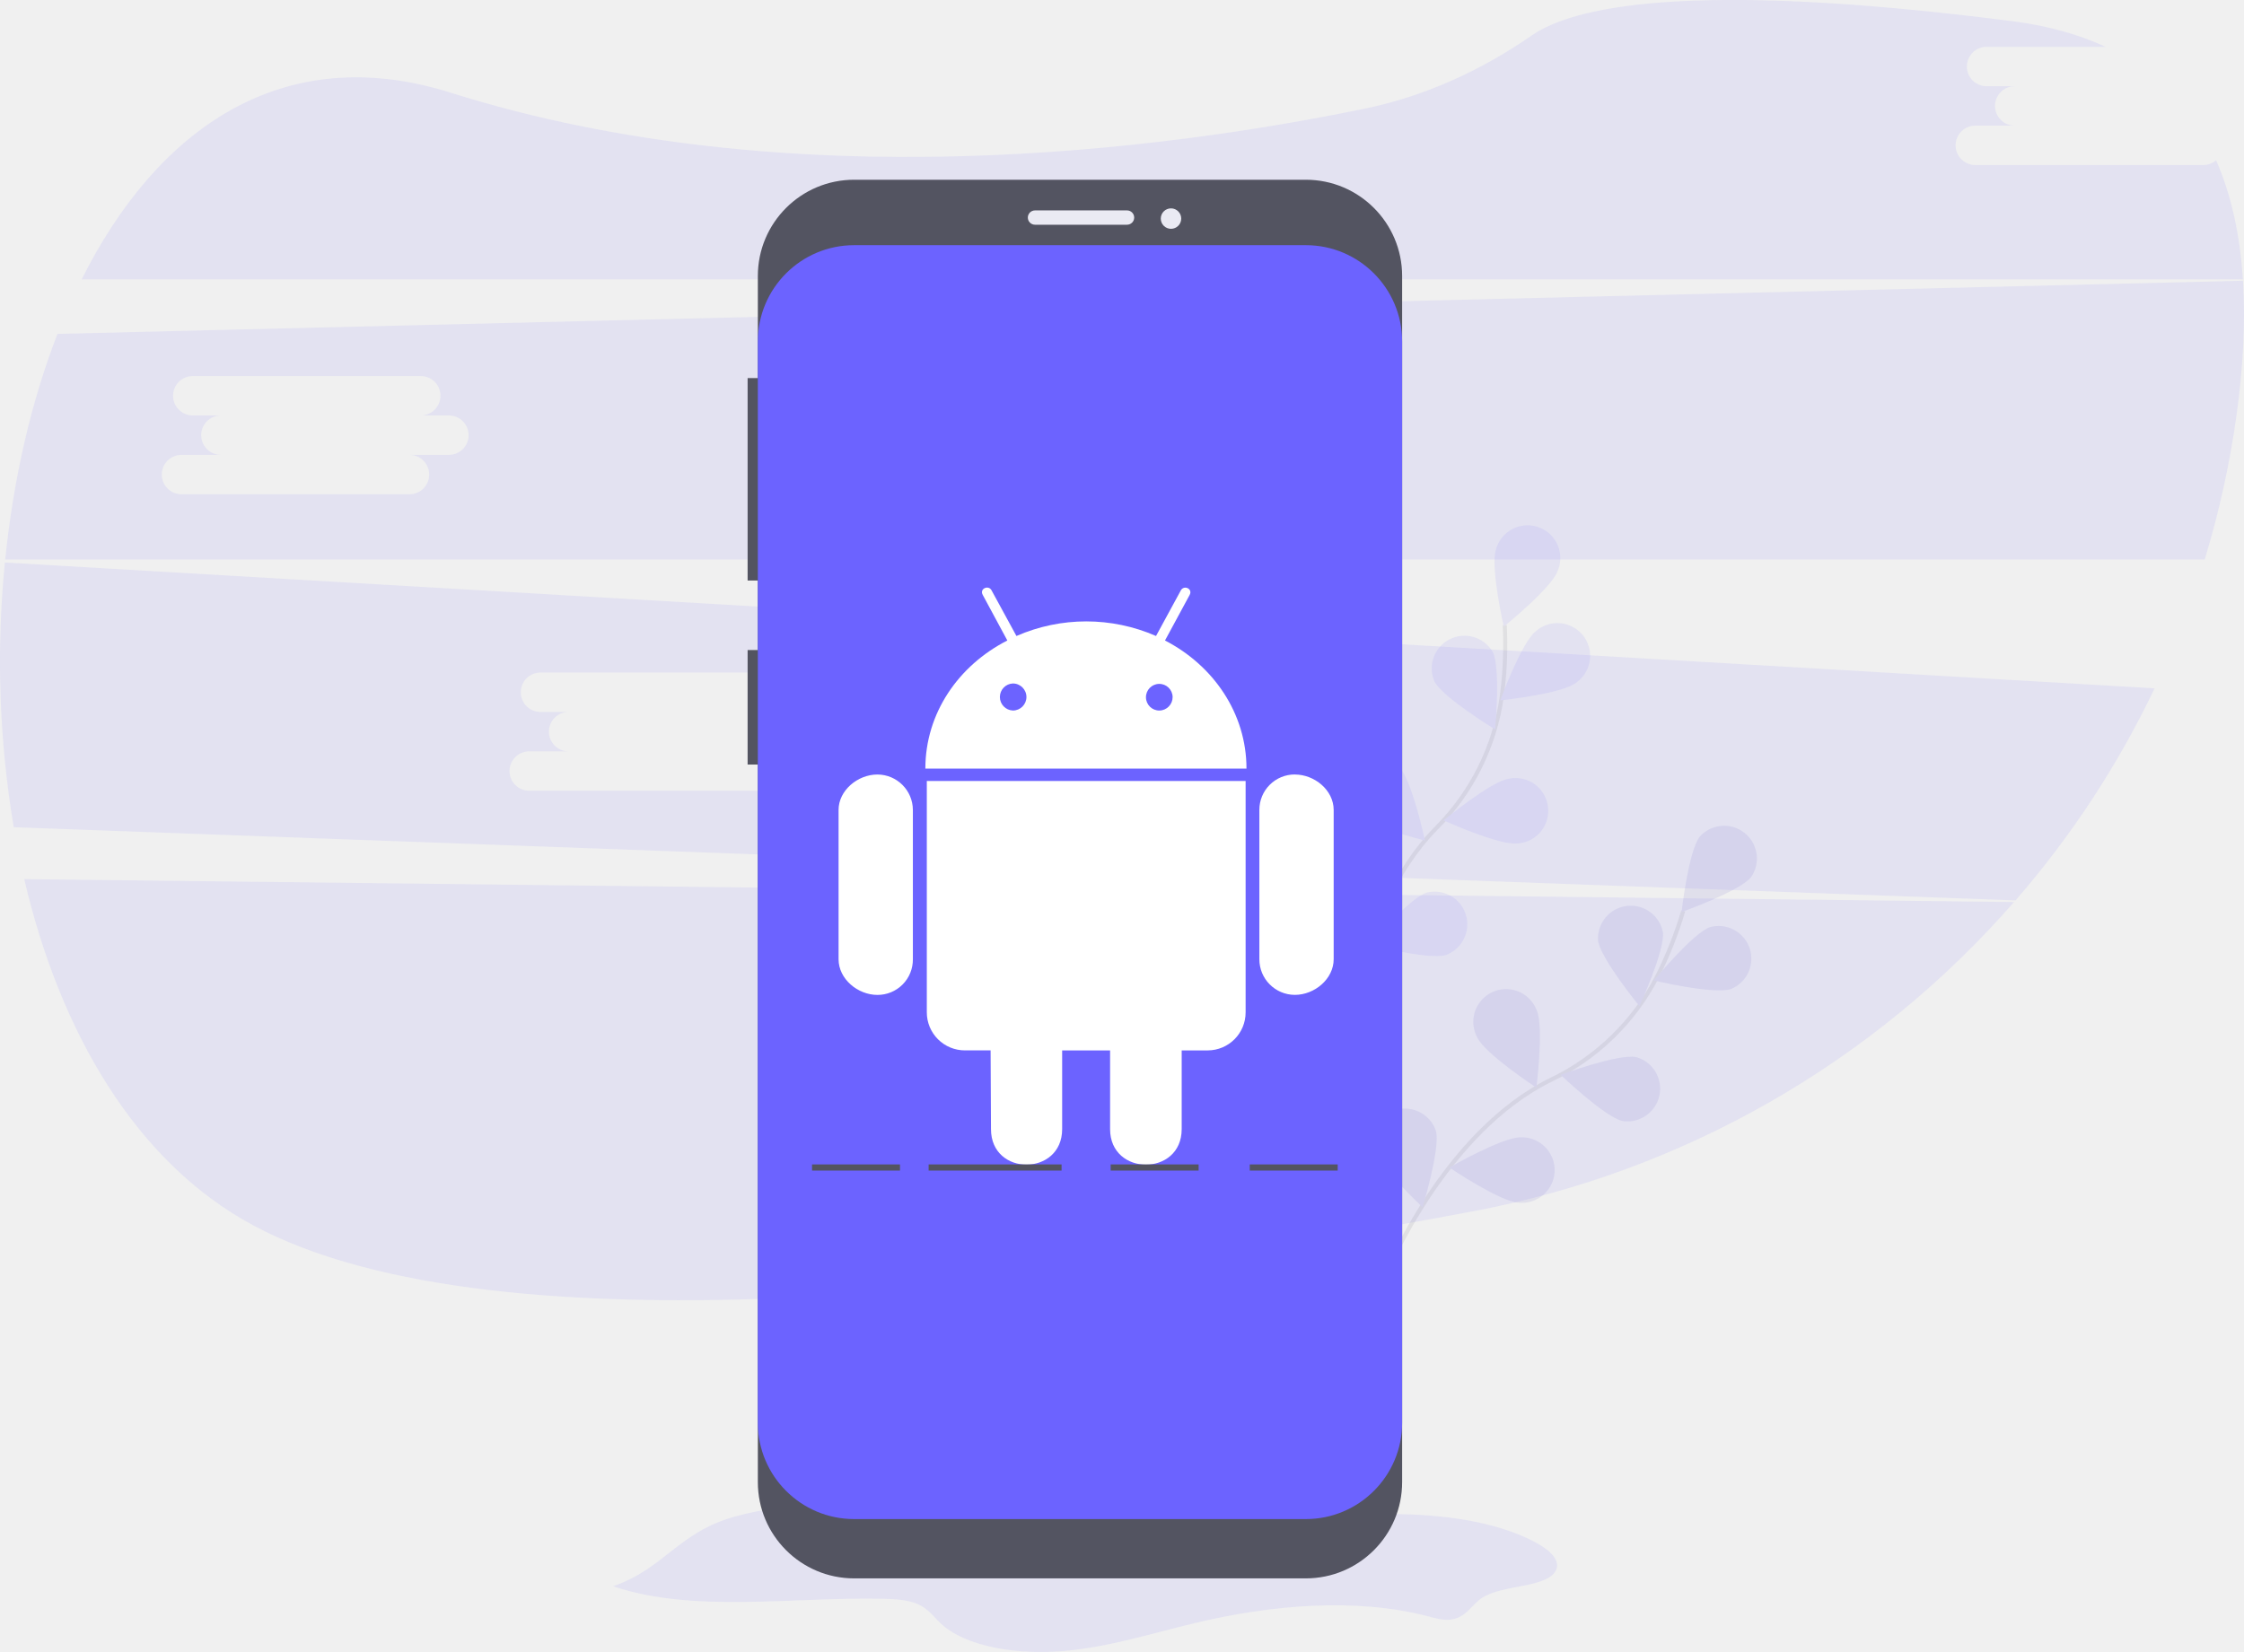
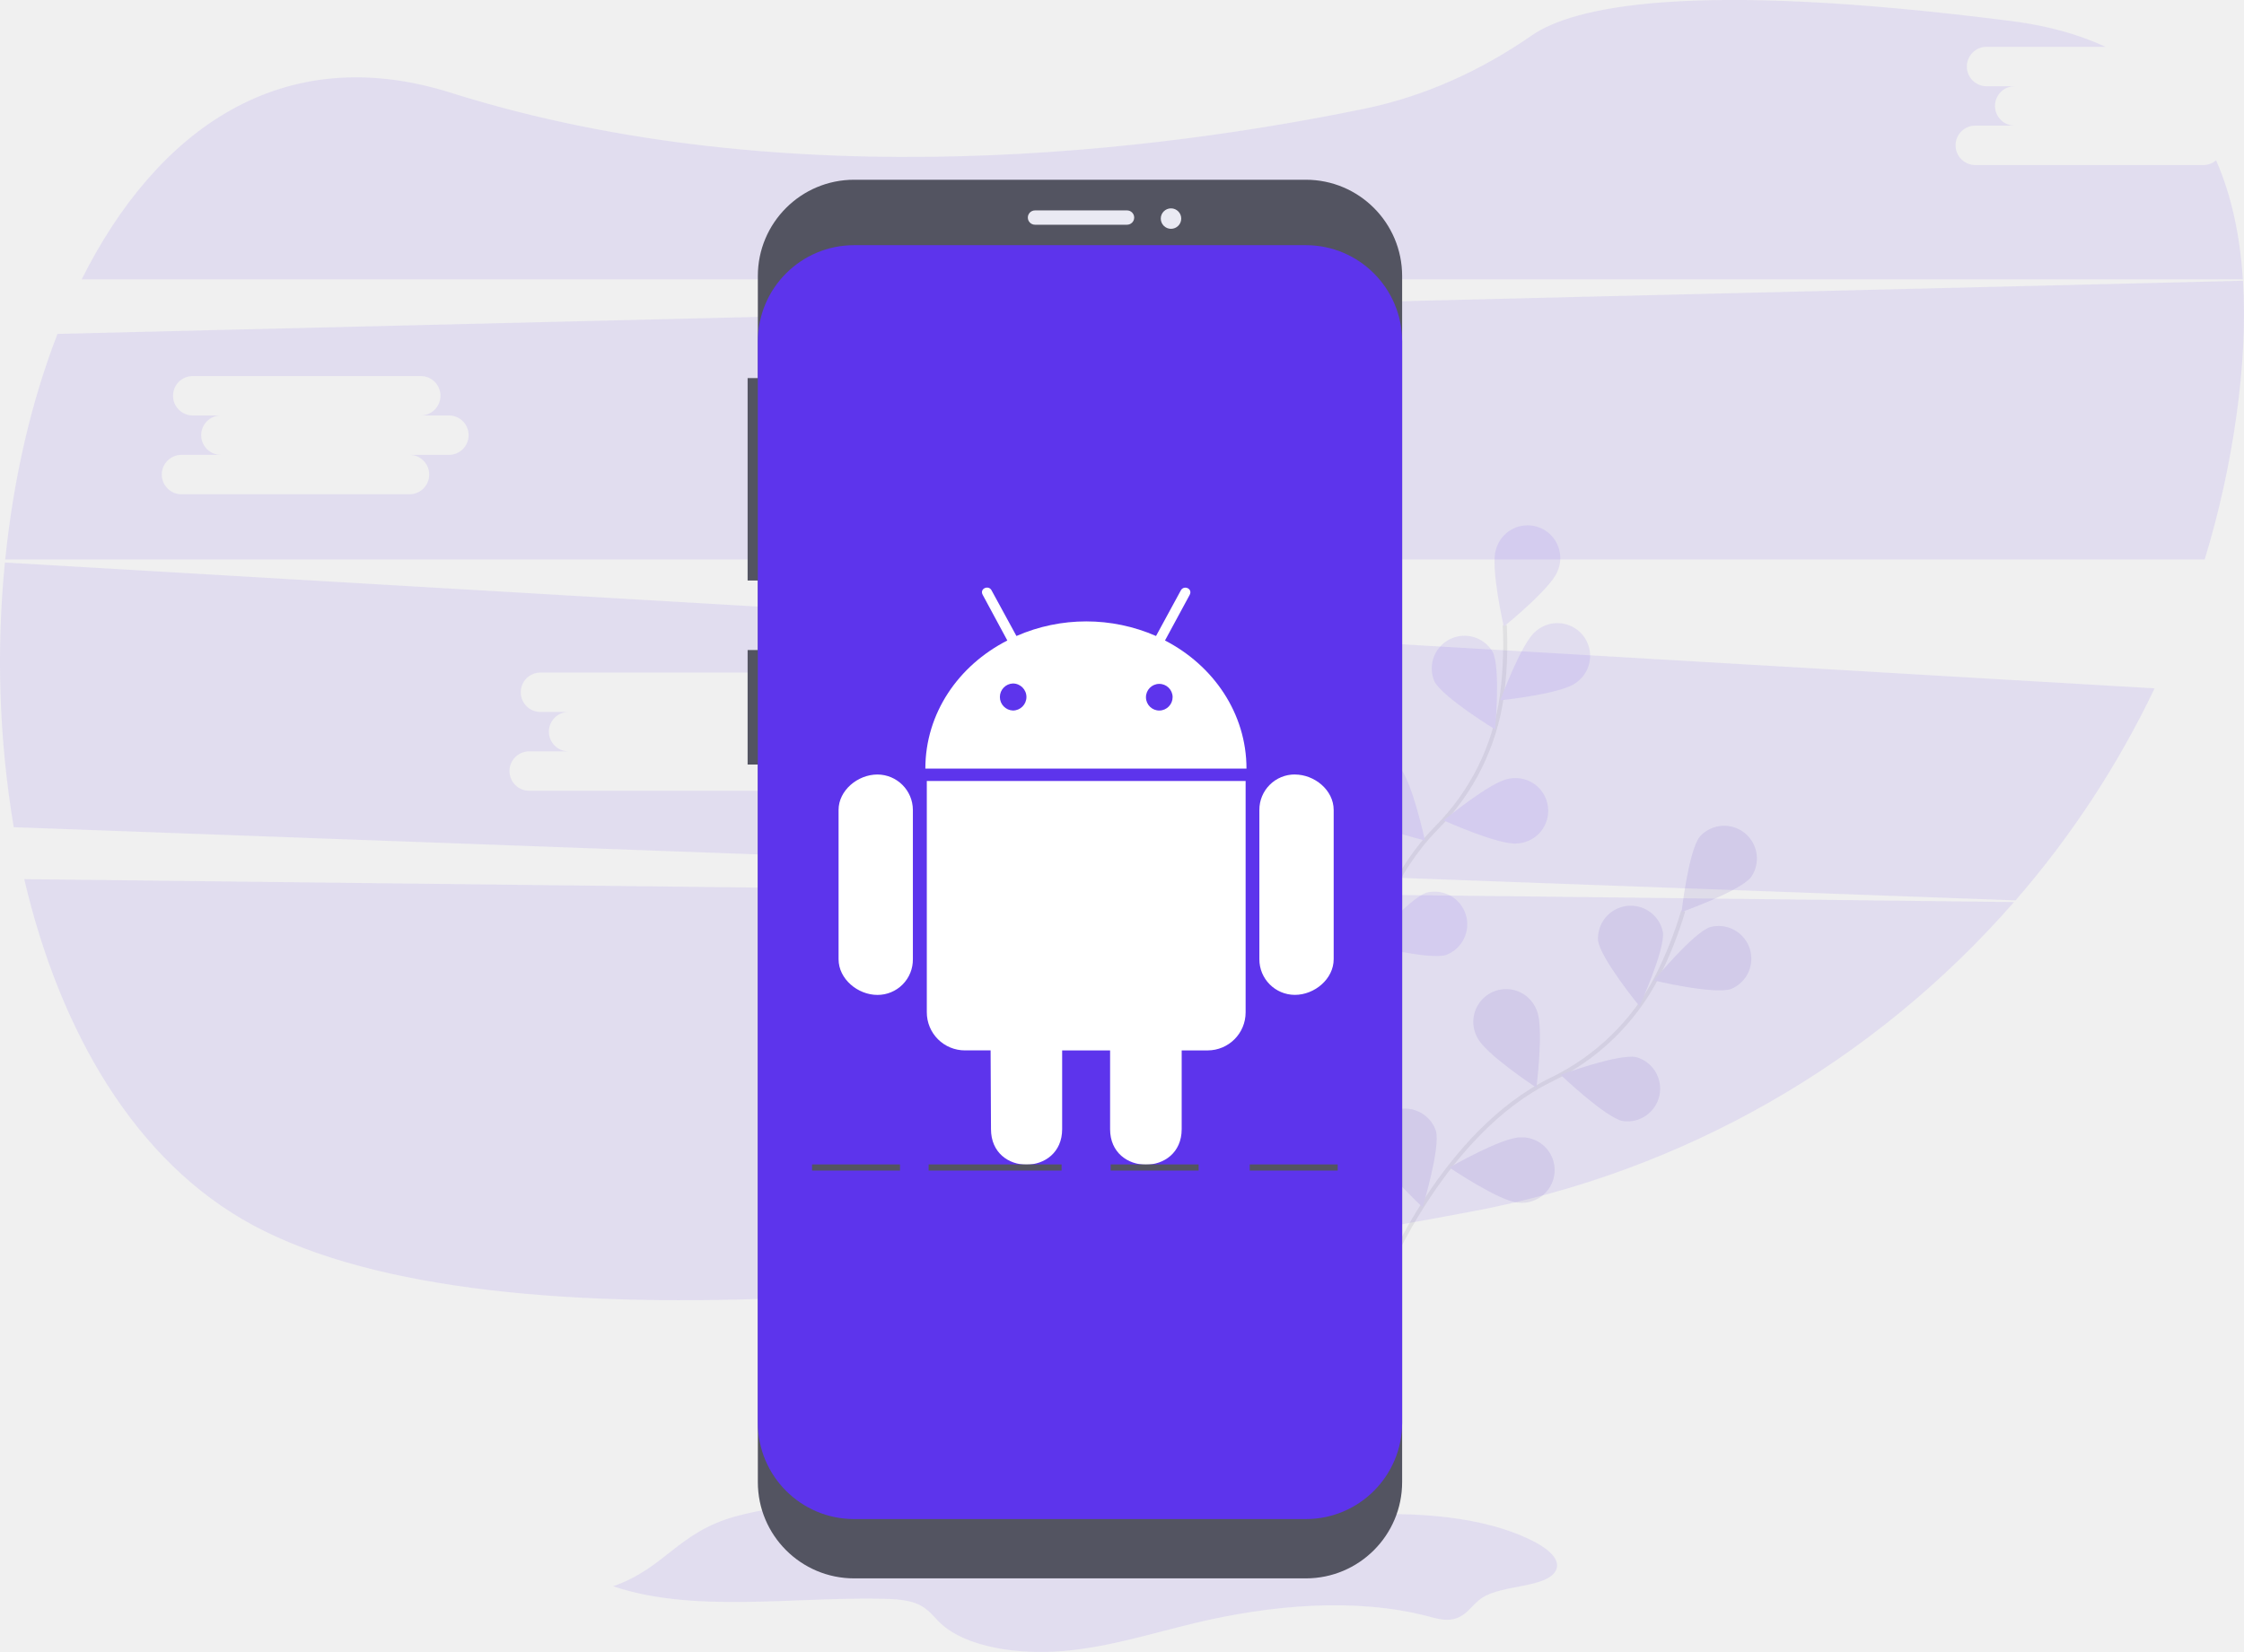
<svg xmlns="http://www.w3.org/2000/svg" id="96306a94-3bea-4326-87c9-b4488db4c6c8" data-name="Layer 1" width="1097.1" height="807.9" viewBox="0 0 1097.1 807.9">
-   <path d="M63.3,476c17.36,74.2,54.11,138.34,112.19,169.43,120.7,64.61,392.91,31.29,596.07-7a465.21,465.21,0,0,0,264.54-151.23Z" transform="translate(-51.45 -46.05)" fill="#6c63ff" opacity="0.1" />
-   <path d="M1128.65,126.76H1017.18a9.63,9.63,0,1,1,0-19.27h19.27a9.63,9.63,0,0,1,0-19.27h-13.76a9.63,9.63,0,0,1,0-19.27h58.18c-12.91-6-28-10.27-45.38-12.51-158.64-20.38-215.28-6.9-235.26,7-24.65,17.1-52.15,29.68-81.54,35.74-97.88,20.19-280.93,44.49-446.84-7.78-82.46-26-143.75,17.92-180.48,91.28H1148c-1.38-21.32-5.51-41-13.09-58.24A9.58,9.58,0,0,1,1128.65,126.76Z" transform="translate(-51.45 -46.05)" fill="#6c63ff" opacity="0.1" />
-   <path d="M53.84,321.15A491.06,491.06,0,0,0,58.16,450.6l978.68,35.79a460,460,0,0,0,68-103.7ZM440.92,413.5H421.65a9.63,9.63,0,1,1,0,19.27H310.18a9.63,9.63,0,1,1,0-19.27h19.27a9.63,9.63,0,0,1,0-19.27H315.69a9.63,9.63,0,0,1,0-19.27H427.16a9.63,9.63,0,1,1,0,19.27h13.76a9.63,9.63,0,0,1,0,19.27Z" transform="translate(-51.45 -46.05)" fill="#6c63ff" opacity="0.1" />
-   <path d="M1148.05,183.34l-1068.49,26C66.57,242.74,58,280.51,54,319.67H1129.33a456.46,456.46,0,0,0,15.53-70.33C1148.06,226.32,1149.34,204.07,1148.05,183.34ZM270.92,268.5H251.65a9.63,9.63,0,1,1,0,19.27H140.18a9.63,9.63,0,1,1,0-19.27h19.27a9.63,9.63,0,0,1,0-19.27H145.69a9.63,9.63,0,0,1,0-19.27H257.16a9.63,9.63,0,1,1,0,19.27h13.76a9.63,9.63,0,0,1,0,19.27Z" transform="translate(-51.45 -46.05)" fill="#6c63ff" opacity="0.1" />
+   <path d="M63.3,476c17.36,74.2,54.11,138.34,112.19,169.43,120.7,64.61,392.91,31.29,596.07-7a465.21,465.21,0,0,0,264.54-151.23Z" transform="translate(-51.45 -46.05)" fill="#5d34ec" opacity="0.1" />
+   <path d="M1128.65,126.76H1017.18a9.63,9.63,0,1,1,0-19.27h19.27a9.63,9.63,0,0,1,0-19.27h-13.76a9.63,9.63,0,0,1,0-19.27h58.18c-12.91-6-28-10.27-45.38-12.51-158.64-20.38-215.28-6.9-235.26,7-24.65,17.1-52.15,29.68-81.54,35.74-97.88,20.19-280.93,44.49-446.84-7.78-82.46-26-143.75,17.92-180.48,91.28H1148c-1.38-21.32-5.51-41-13.09-58.24A9.58,9.58,0,0,1,1128.65,126.76Z" transform="translate(-51.45 -46.05)" fill="#5d34ec" opacity="0.1" />
+   <path d="M53.84,321.15A491.06,491.06,0,0,0,58.16,450.6l978.68,35.79a460,460,0,0,0,68-103.7ZM440.92,413.5H421.65a9.63,9.63,0,1,1,0,19.27H310.18a9.63,9.63,0,1,1,0-19.27h19.27a9.63,9.63,0,0,1,0-19.27H315.69a9.63,9.63,0,0,1,0-19.27H427.16a9.63,9.63,0,1,1,0,19.27h13.76a9.63,9.63,0,0,1,0,19.27Z" transform="translate(-51.45 -46.05)" fill="#5d34ec" opacity="0.1" />
+   <path d="M1148.05,183.34l-1068.49,26C66.57,242.74,58,280.51,54,319.67H1129.33a456.46,456.46,0,0,0,15.53-70.33C1148.06,226.32,1149.34,204.07,1148.05,183.34ZM270.92,268.5H251.65a9.63,9.63,0,1,1,0,19.27H140.18a9.63,9.63,0,1,1,0-19.27h19.27a9.63,9.63,0,0,1,0-19.27H145.69a9.63,9.63,0,0,1,0-19.27H257.16a9.63,9.63,0,1,1,0,19.27h13.76a9.63,9.63,0,0,1,0,19.27Z" transform="translate(-51.45 -46.05)" fill="#5d34ec" opacity="0.1" />
  <g opacity="0.1">
    <path d="M729,669.33s28.2-69.5,80.86-95.28A113.65,113.65,0,0,0,861.47,524,191.13,191.13,0,0,0,874.4,491.5" transform="translate(-51.45 -46.05)" fill="none" stroke="#535461" stroke-miterlimit="10" stroke-width="2" />
-     <path d="M907.49,475.05c-5.49,6.9-33.9,17-33.9,17s3.42-30,8.91-36.85a16,16,0,0,1,25,19.88Z" transform="translate(-51.45 -46.05)" fill="#6c63ff" />
-     <path d="M897.74,529.71c-8.36,2.81-37.68-4.18-37.68-4.18s19.15-23.28,27.51-26.09a16,16,0,0,1,10.17,30.27Z" transform="translate(-51.45 -46.05)" fill="#6c63ff" />
-     <path d="M844.88,594.31c-8.63-1.79-30.42-22.63-30.42-22.63s28.28-10.43,36.92-8.64a16,16,0,0,1-6.5,31.26Z" transform="translate(-51.45 -46.05)" fill="#6c63ff" />
-     <path d="M793.88,634.19c-8.81-.31-33.81-17.16-33.81-17.16S786.19,602,795,602.28a16,16,0,1,1-1.12,31.91Z" transform="translate(-51.45 -46.05)" fill="#6c63ff" />
-     <path d="M832.76,506c1.13,8.75,20.22,32.07,20.22,32.07s12.57-27.4,11.45-36.15A16,16,0,0,0,832.76,506Z" transform="translate(-51.45 -46.05)" fill="#6c63ff" />
-     <path d="M773.7,553.39c3.69,8,28.89,24.55,28.89,24.55s3.8-29.91.11-37.91a16,16,0,1,0-29,13.37Z" transform="translate(-51.45 -46.05)" fill="#6c63ff" />
-     <path d="M722.62,607.33c2.28,8.52,24.33,29.08,24.33,29.08s8.8-28.83,6.51-37.35a16,16,0,0,0-30.84,8.27Z" transform="translate(-51.45 -46.05)" fill="#6c63ff" />
+     <path d="M907.49,475.05c-5.49,6.9-33.9,17-33.9,17s3.42-30,8.91-36.85a16,16,0,0,1,25,19.88Z" transform="translate(-51.45 -46.05)" fill="#5d34ec" />
+     <path d="M897.74,529.71c-8.36,2.81-37.68-4.18-37.68-4.18s19.15-23.28,27.51-26.09a16,16,0,0,1,10.17,30.27Z" transform="translate(-51.45 -46.05)" fill="#5d34ec" />
+     <path d="M844.88,594.31c-8.63-1.79-30.42-22.63-30.42-22.63s28.28-10.43,36.92-8.64a16,16,0,0,1-6.5,31.26Z" transform="translate(-51.45 -46.05)" fill="#5d34ec" />
+     <path d="M793.88,634.19c-8.81-.31-33.81-17.16-33.81-17.16S786.19,602,795,602.28a16,16,0,1,1-1.12,31.91Z" transform="translate(-51.45 -46.05)" fill="#5d34ec" />
+     <path d="M832.76,506c1.13,8.75,20.22,32.07,20.22,32.07s12.57-27.4,11.45-36.15A16,16,0,0,0,832.76,506Z" transform="translate(-51.45 -46.05)" fill="#5d34ec" />
+     <path d="M773.7,553.39c3.69,8,28.89,24.55,28.89,24.55s3.8-29.91.11-37.91a16,16,0,1,0-29,13.37Z" transform="translate(-51.45 -46.05)" fill="#5d34ec" />
+     <path d="M722.62,607.33c2.28,8.52,24.33,29.08,24.33,29.08s8.8-28.83,6.51-37.35a16,16,0,0,0-30.84,8.27Z" transform="translate(-51.45 -46.05)" fill="#5d34ec" />
    <path d="M907.49,475.05c-5.49,6.9-33.9,17-33.9,17s3.42-30,8.91-36.85a16,16,0,0,1,25,19.88Z" transform="translate(-51.45 -46.05)" opacity="0.25" />
    <path d="M897.74,529.71c-8.36,2.81-37.68-4.18-37.68-4.18s19.15-23.28,27.51-26.09a16,16,0,0,1,10.17,30.27Z" transform="translate(-51.45 -46.05)" opacity="0.25" />
    <path d="M844.88,594.31c-8.63-1.79-30.42-22.63-30.42-22.63s28.28-10.43,36.92-8.64a16,16,0,0,1-6.5,31.26Z" transform="translate(-51.45 -46.05)" opacity="0.25" />
    <path d="M793.88,634.19c-8.81-.31-33.81-17.16-33.81-17.16S786.19,602,795,602.28a16,16,0,1,1-1.12,31.91Z" transform="translate(-51.45 -46.05)" opacity="0.25" />
    <path d="M832.76,506c1.13,8.75,20.22,32.07,20.22,32.07s12.57-27.4,11.45-36.15A16,16,0,0,0,832.76,506Z" transform="translate(-51.45 -46.05)" opacity="0.25" />
    <path d="M773.7,553.39c3.69,8,28.89,24.55,28.89,24.55s3.8-29.91.11-37.91a16,16,0,1,0-29,13.37Z" transform="translate(-51.45 -46.05)" opacity="0.25" />
    <path d="M722.62,607.33c2.28,8.52,24.33,29.08,24.33,29.08s8.8-28.83,6.51-37.35a16,16,0,0,0-30.84,8.27Z" transform="translate(-51.45 -46.05)" opacity="0.25" />
  </g>
  <g opacity="0.1">
    <path d="M709,567.71s3.56-74.92,44.69-116.71a113.65,113.65,0,0,0,32-64.35,191.13,191.13,0,0,0,1.43-34.92" transform="translate(-51.45 -46.05)" fill="none" stroke="#535461" stroke-miterlimit="10" stroke-width="2" />
-     <path d="M813,325.24c-2.89,8.33-26.35,27.26-26.35,27.26s-6.7-29.39-3.81-37.72A16,16,0,1,1,813,325.24Z" transform="translate(-51.45 -46.05)" fill="#6c63ff" />
-     <path d="M821.88,380c-7,5.42-36.94,8.56-36.94,8.56s10.35-28.32,17.3-33.74A16,16,0,1,1,821.88,380Z" transform="translate(-51.45 -46.05)" fill="#6c63ff" />
-     <path d="M793.43,458.52c-8.74,1.17-36.2-11.26-36.2-11.26s23.23-19.22,32-20.39a16,16,0,1,1,4.24,31.65Z" transform="translate(-51.45 -46.05)" fill="#6c63ff" />
-     <path d="M758.54,513.05c-8.42,2.63-37.59-5-37.59-5s19.64-22.87,28.06-25.5a16,16,0,0,1,9.53,30.48Z" transform="translate(-51.45 -46.05)" fill="#6c63ff" />
-     <path d="M752.71,379.22c4,7.88,29.72,23.55,29.72,23.55s2.77-30-1.19-37.9a16,16,0,0,0-28.53,14.35Z" transform="translate(-51.45 -46.05)" fill="#6c63ff" />
-     <path d="M712.71,443.52c6.14,6.33,35.4,13.58,35.4,13.58s-6.33-29.47-12.47-35.8a16,16,0,0,0-22.93,22.23Z" transform="translate(-51.45 -46.05)" fill="#6c63ff" />
-     <path d="M682.41,511.34c5,7.28,32.6,19.37,32.6,19.37s-1.26-30.12-6.24-37.4a16,16,0,0,0-26.35,18Z" transform="translate(-51.45 -46.05)" fill="#6c63ff" />
+     <path d="M813,325.24c-2.89,8.33-26.35,27.26-26.35,27.26s-6.7-29.39-3.81-37.72A16,16,0,1,1,813,325.24Z" transform="translate(-51.45 -46.05)" fill="#5d34ec" />
+     <path d="M821.88,380c-7,5.42-36.94,8.56-36.94,8.56s10.35-28.32,17.3-33.74A16,16,0,1,1,821.88,380Z" transform="translate(-51.45 -46.05)" fill="#5d34ec" />
+     <path d="M793.43,458.52c-8.74,1.17-36.2-11.26-36.2-11.26s23.23-19.22,32-20.39a16,16,0,1,1,4.24,31.65Z" transform="translate(-51.45 -46.05)" fill="#5d34ec" />
+     <path d="M758.54,513.05c-8.42,2.63-37.59-5-37.59-5s19.64-22.87,28.06-25.5a16,16,0,0,1,9.53,30.48Z" transform="translate(-51.45 -46.05)" fill="#5d34ec" />
+     <path d="M752.71,379.22c4,7.88,29.72,23.55,29.72,23.55s2.77-30-1.19-37.9a16,16,0,0,0-28.53,14.35Z" transform="translate(-51.45 -46.05)" fill="#5d34ec" />
+     <path d="M712.71,443.52c6.14,6.33,35.4,13.58,35.4,13.58s-6.33-29.47-12.47-35.8a16,16,0,0,0-22.93,22.23Z" transform="translate(-51.45 -46.05)" fill="#5d34ec" />
+     <path d="M682.41,511.34c5,7.28,32.6,19.37,32.6,19.37s-1.26-30.12-6.24-37.4a16,16,0,0,0-26.35,18Z" transform="translate(-51.45 -46.05)" fill="#5d34ec" />
  </g>
-   <path d="M351.19,821.81c39.32,13.22,87.29,5.18,131.9,6.11,6.11.13,12.57.51,17.47,2.79s7.31,6,10.67,9.15c12.5,11.79,38.11,15.58,60.5,13.58s42.92-8.62,64-13.66c36.52-8.72,78.27-12.68,114.29-3.18,3.31.87,6.79,1.87,10.33,1.53,7.9-.78,10.25-7.1,15.77-10.71,10-6.52,31.63-4.75,36-13.34,2.57-5-3.34-10.2-9.77-13.64-24.62-13.16-59.84-15.33-92.06-13.3s-63.9,7.63-96.29,7.65c-40.35,0-79.34-8.59-119.3-12.11-27.68-2.44-57.89-2.14-83.84,5C382.81,795.5,376.61,812.94,351.19,821.81Z" transform="translate(-51.45 -46.05)" fill="#6c63ff" opacity="0.1" />
+   <path d="M351.19,821.81c39.32,13.22,87.29,5.18,131.9,6.11,6.11.13,12.57.51,17.47,2.79s7.31,6,10.67,9.15c12.5,11.79,38.11,15.58,60.5,13.58s42.92-8.62,64-13.66c36.52-8.72,78.27-12.68,114.29-3.18,3.31.87,6.79,1.87,10.33,1.53,7.9-.78,10.25-7.1,15.77-10.71,10-6.52,31.63-4.75,36-13.34,2.57-5-3.34-10.2-9.77-13.64-24.62-13.16-59.84-15.33-92.06-13.3s-63.9,7.63-96.29,7.65c-40.35,0-79.34-8.59-119.3-12.11-27.68-2.44-57.89-2.14-83.84,5C382.81,795.5,376.61,812.94,351.19,821.81Z" transform="translate(-51.45 -46.05)" fill="#5d34ec" opacity="0.1" />
  <rect x="365.51" y="184.9" width="7" height="99" fill="#535461" />
  <rect x="365.51" y="317.9" width="7" height="56" fill="#535461" />
  <rect x="370.51" y="87.9" width="315" height="684" rx="47.1" ry="47.1" fill="#535461" />
-   <rect x="370.51" y="119.9" width="315" height="623" rx="47.1" ry="47.1" fill="#6c63ff" />
+   <rect x="370.51" y="119.9" width="315" height="623" rx="47.1" ry="47.1" fill="#5d34ec" />
  <rect x="502.51" y="102.9" width="52" height="7" rx="3.5" ry="3.5" fill="#eaeaf3" />
  <circle cx="572.51" cy="106.9" r="5" fill="#eaeaf3" />
  <path d="M497.76,442.15v73a17.27,17.27,0,0,1-17.33,17.46c-9.64,0-19-7.81-19-17.46v-73c0-9.52,9.33-17.33,19-17.33A17.4,17.4,0,0,1,497.76,442.15Zm6.81,98.94a18.61,18.61,0,0,0,18.65,18.65h12.54l.19,38.51c0,23.25,34.79,23.07,34.79,0V559.75h23.44v38.51c0,23.13,35,23.19,35,0V559.75h12.73a18.59,18.59,0,0,0,18.53-18.65V428H504.57ZM660.86,421.92h-157c0-27,16.13-50.42,40.08-62.64l-12-22.25c-1.76-3.09,2.71-5,4.22-2.39l12.23,22.44a85.14,85.14,0,0,1,68.25,0l12.16-22.37c1.58-2.71,6-.69,4.22,2.39l-12,22.18C644.73,371.5,660.86,394.95,660.86,421.92Zm-107.58-35a6.62,6.62,0,0,0-6.62-6.62,6.62,6.62,0,0,0,0,13.23A6.62,6.62,0,0,0,553.28,386.94Zm71.47,0a6.52,6.52,0,1,0-6.43,6.62A6.58,6.58,0,0,0,624.75,386.94Zm59.74,37.88a17.28,17.28,0,0,0-17.33,17.33v73a17.39,17.39,0,0,0,17.33,17.46c9.71,0,19-7.81,19-17.46v-73C703.46,432.45,694.13,424.82,684.49,424.82Z" transform="translate(-51.45 -46.05)" fill="#fff" />
  <rect x="454.01" y="569.46" width="65" height="3" fill="#535461" />
  <rect x="543.01" y="569.46" width="43" height="3" fill="#535461" />
  <rect x="397.01" y="569.46" width="43" height="3" fill="#535461" />
  <rect x="611.01" y="569.46" width="43" height="3" fill="#535461" />
</svg>
